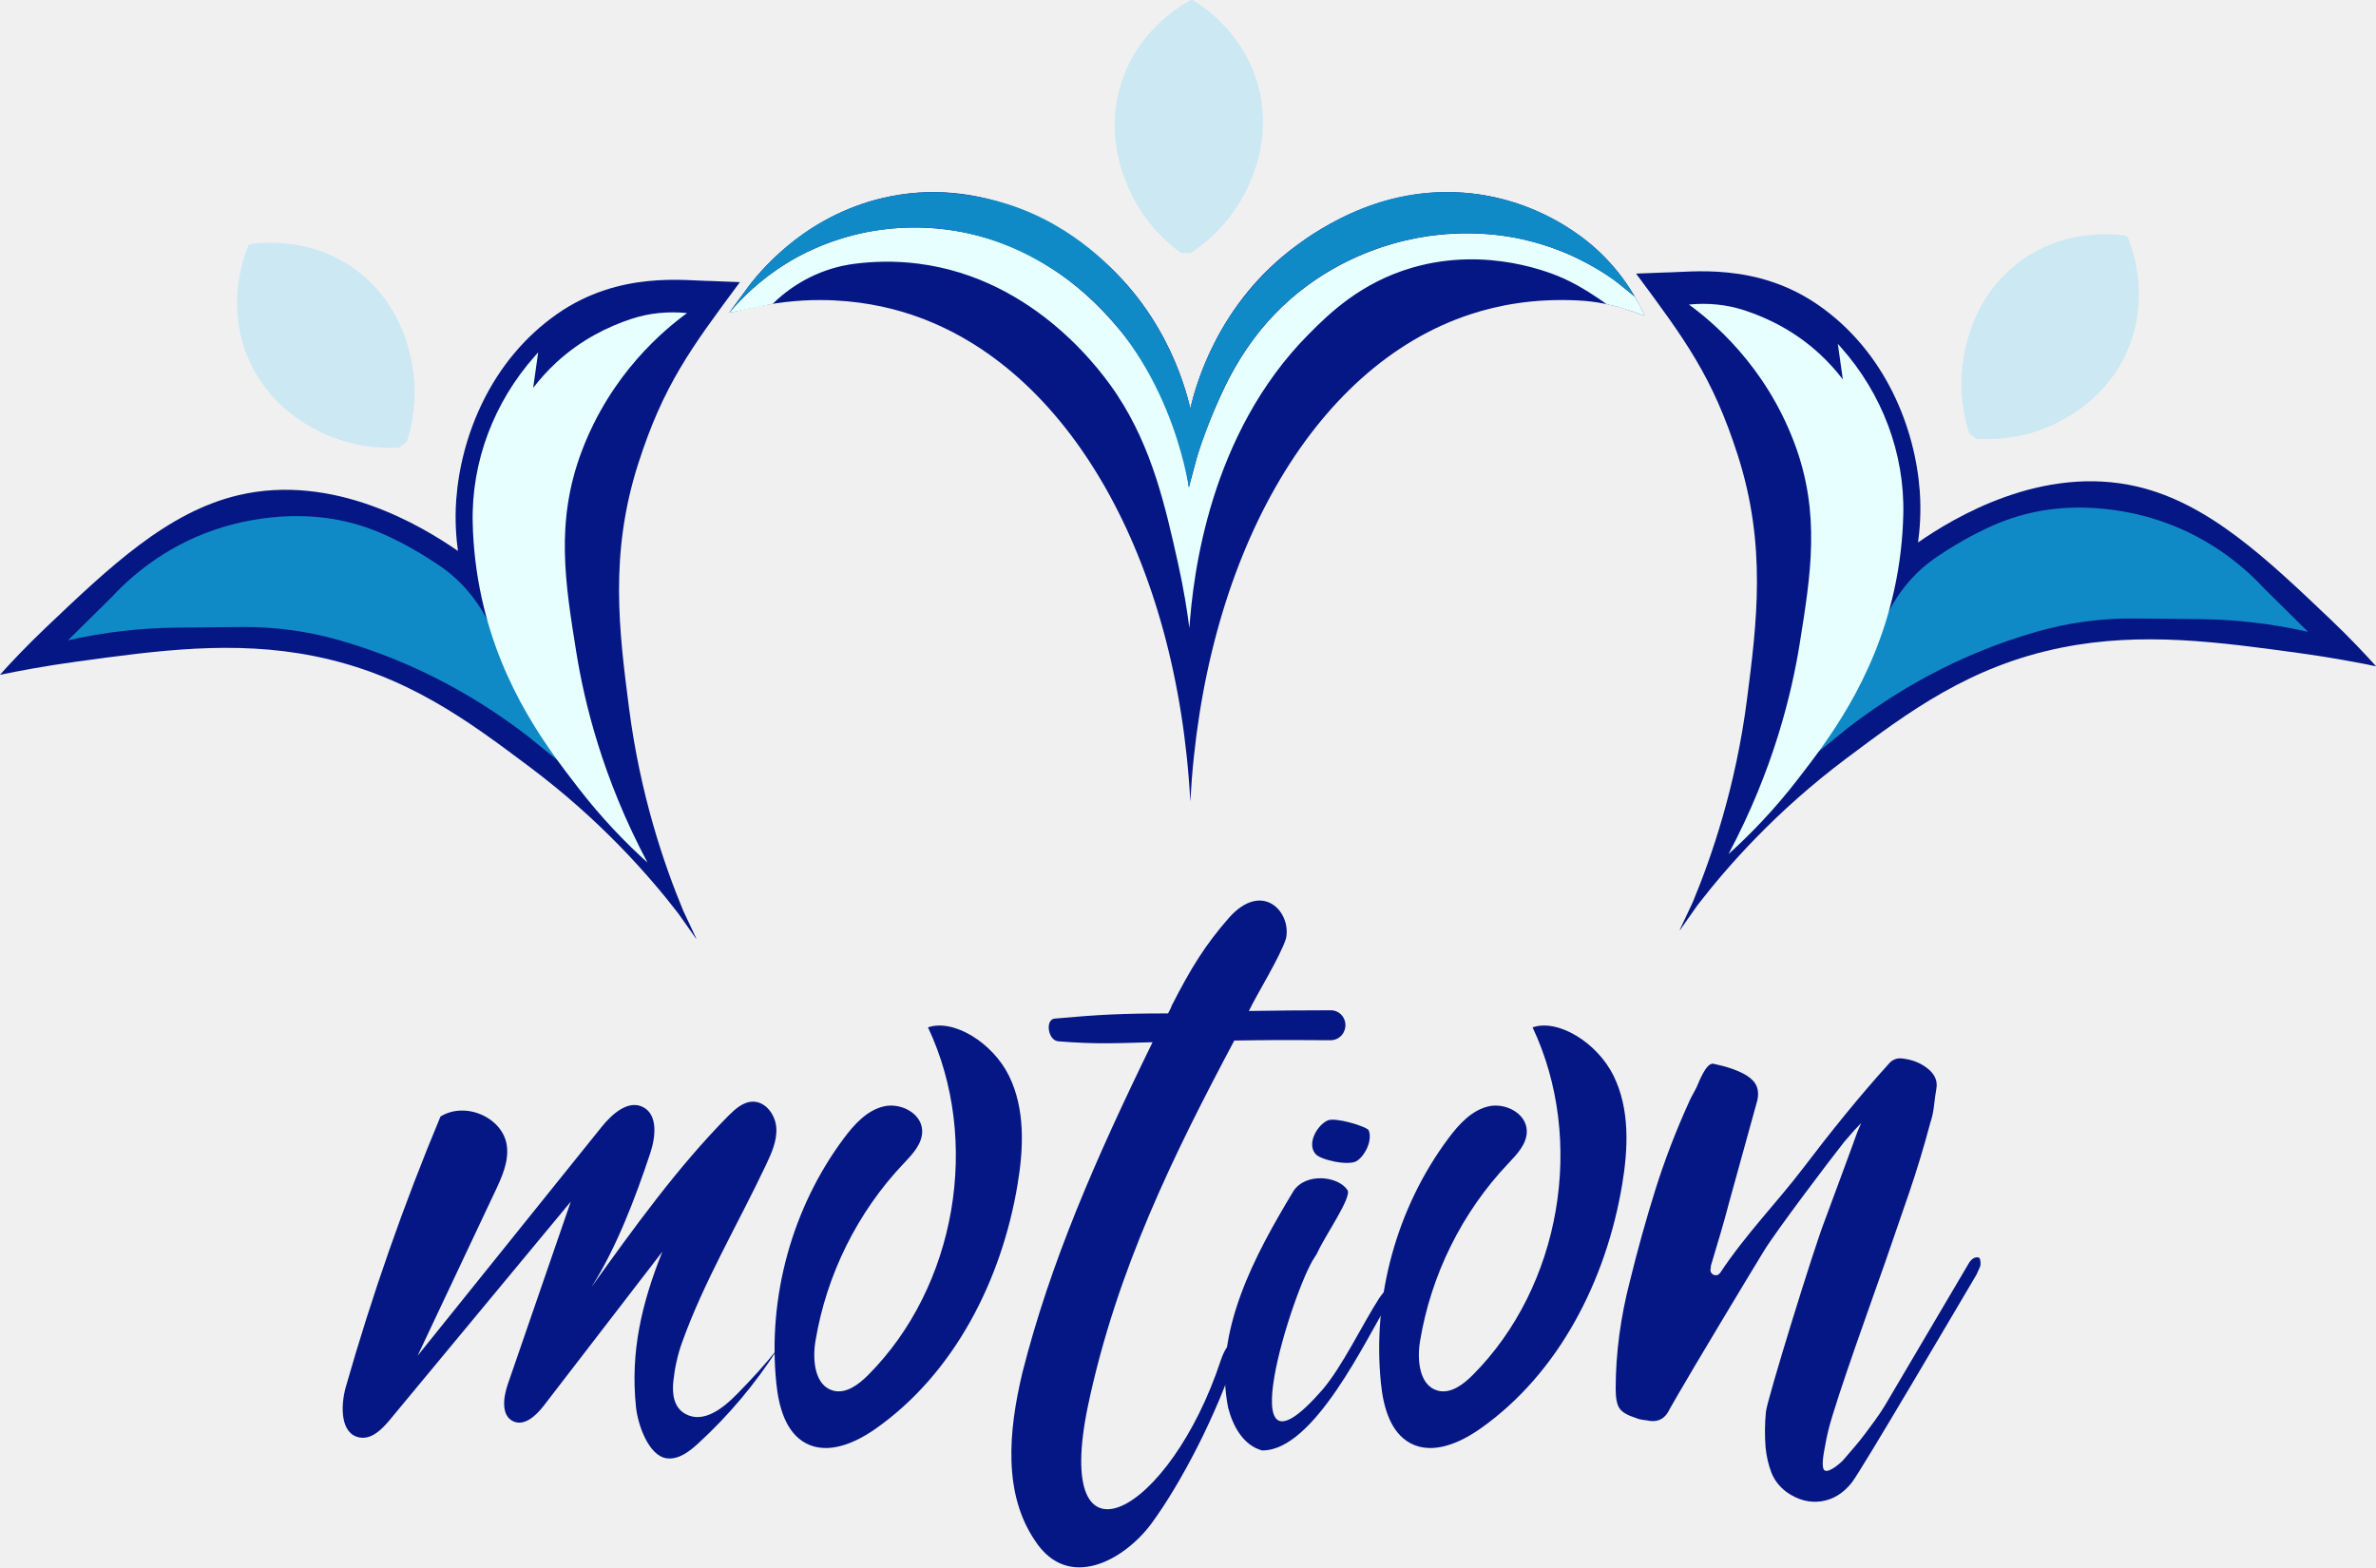
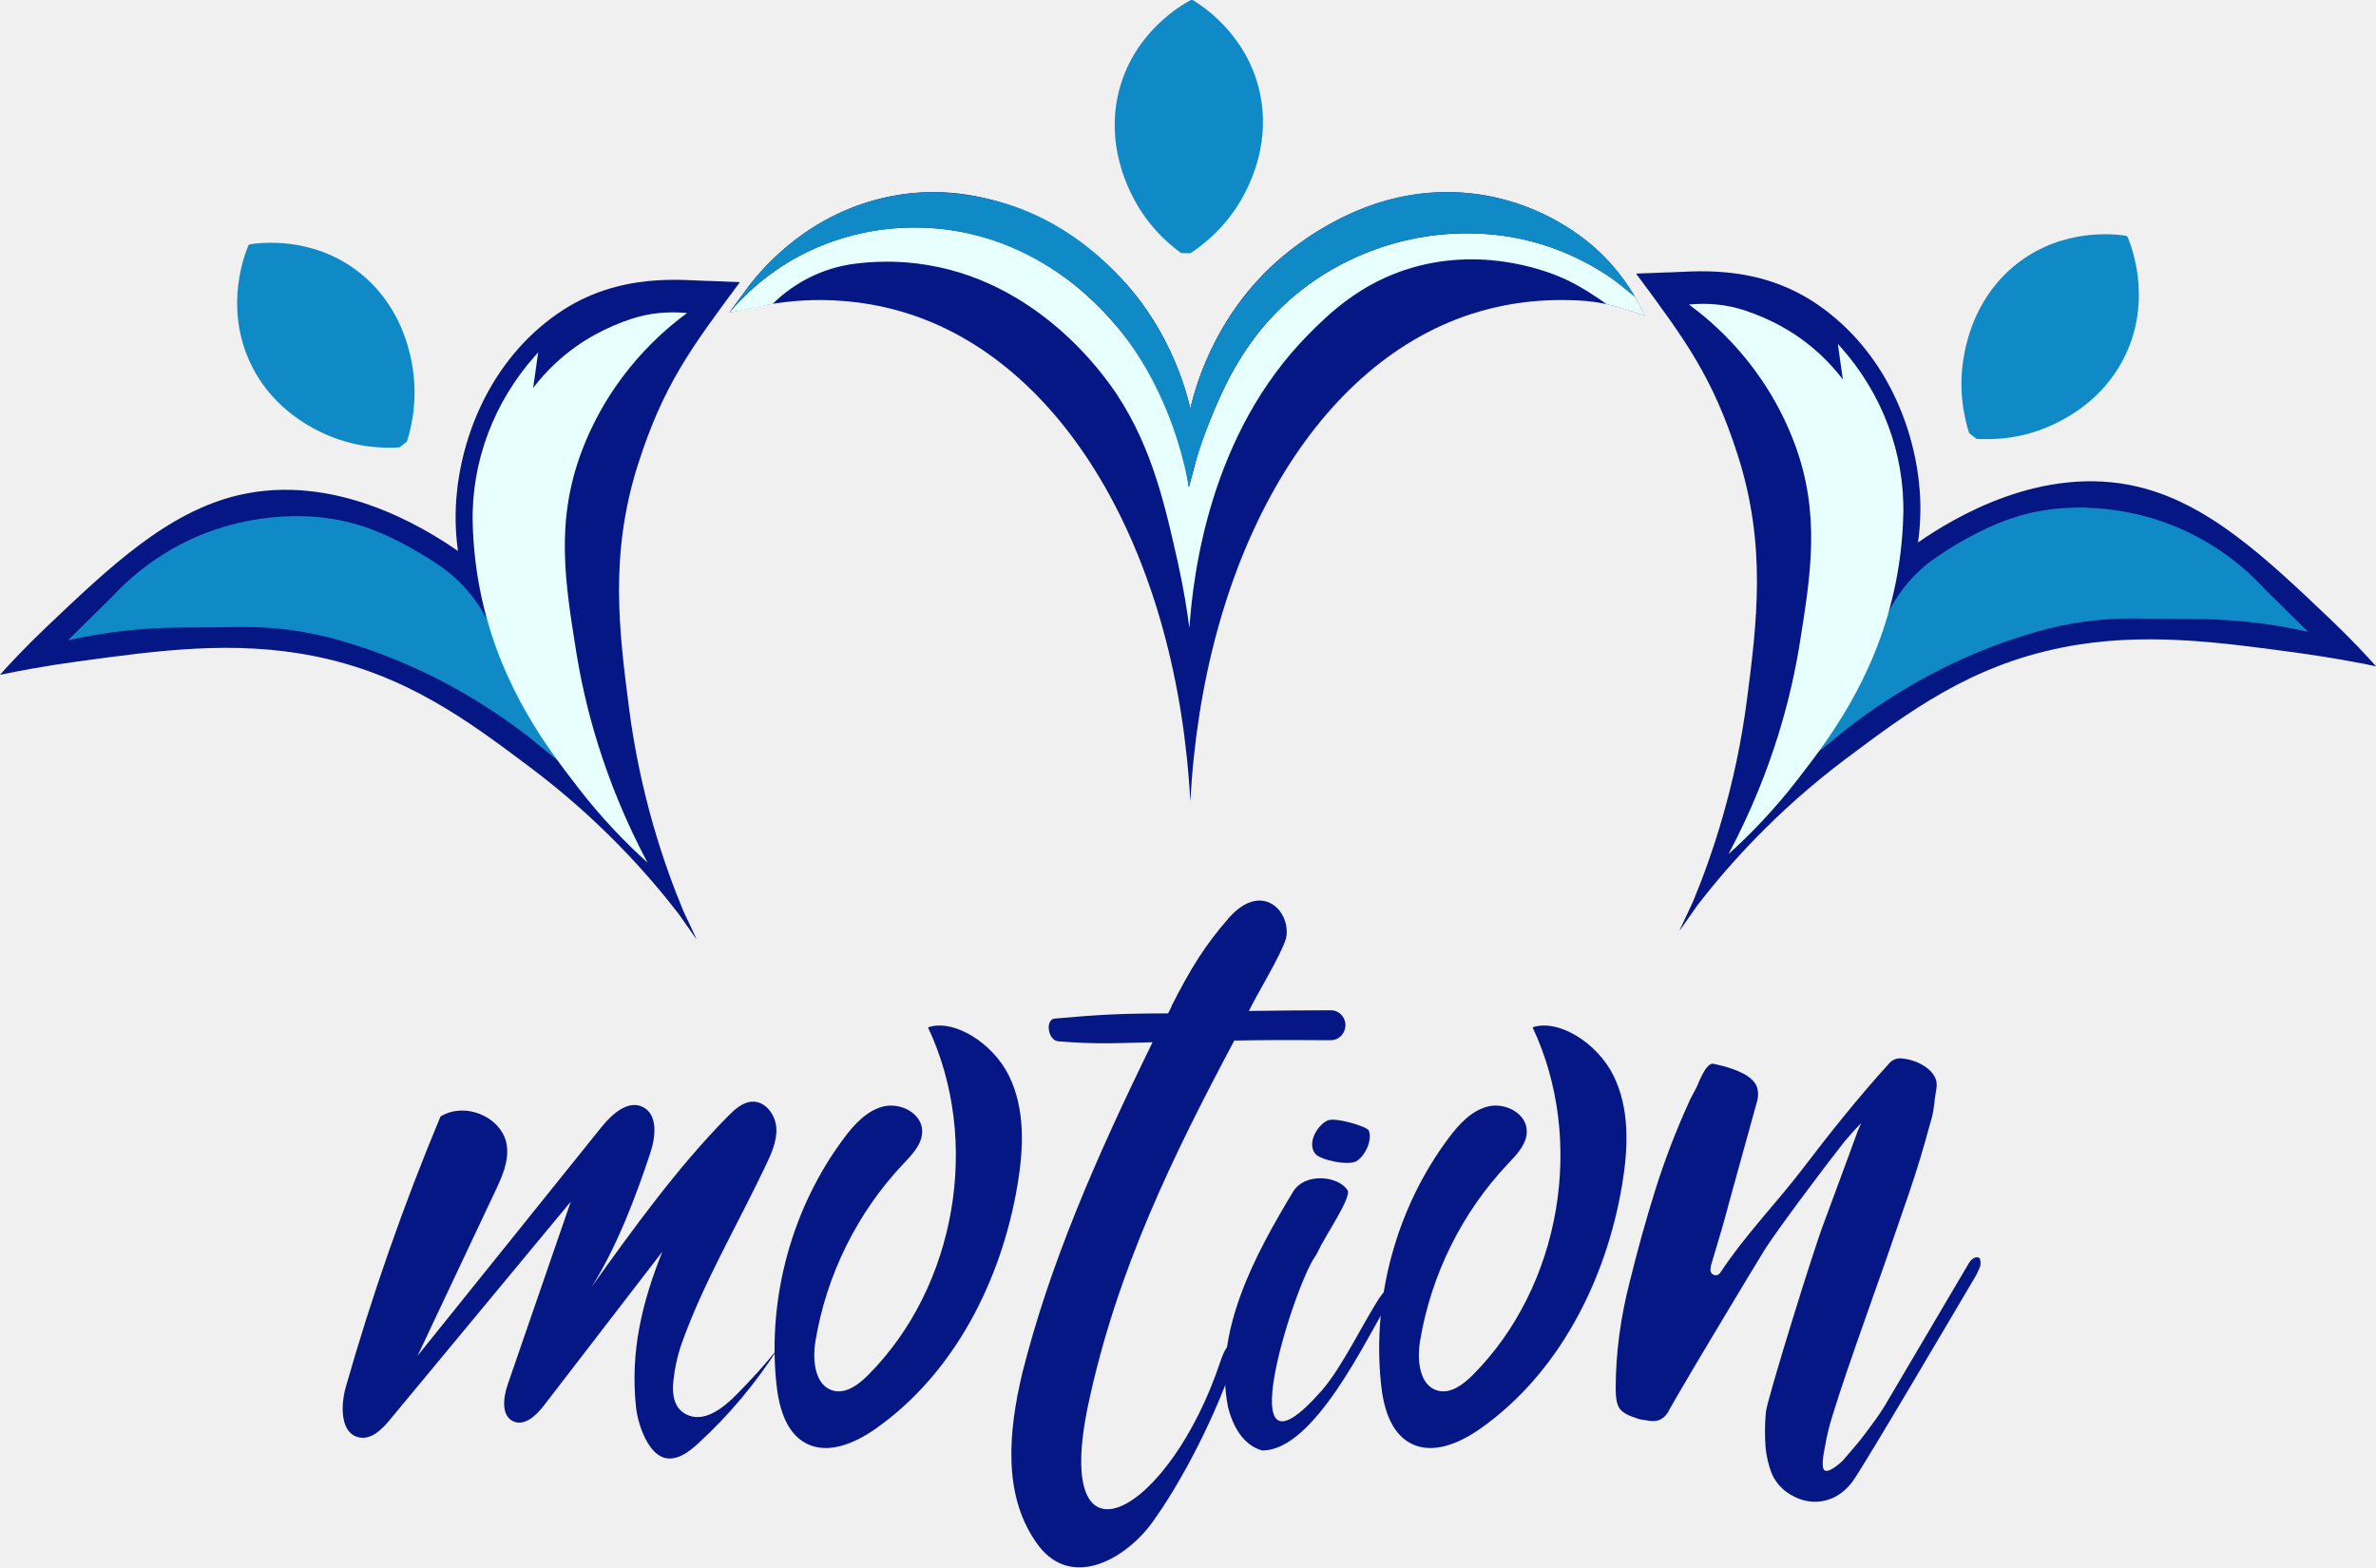
<svg xmlns="http://www.w3.org/2000/svg" width="144" height="95" viewBox="0 0 144 95" fill="none">
  <g clip-path="url(#clip0_198_9939)">
    <path d="M80.655 61.235C78.937 61.235 77.253 61.253 75.69 61.278C76.155 60.294 77.59 57.989 77.94 56.885C78.286 55.29 76.517 53.35 74.489 55.622C73.038 57.279 72.169 58.69 71.01 60.961C71.01 61.023 70.791 61.425 70.791 61.425C68.067 61.425 66.641 61.493 63.916 61.739C63.336 61.8 63.5 63.055 64.135 63.116C66.455 63.3 67.532 63.233 69.852 63.171C66.373 70.291 63.649 76.553 61.968 83.183C61.098 86.805 60.809 90.549 62.722 93.374C64.75 96.503 68.17 94.539 69.794 92.332C71.591 89.876 73.738 85.763 74.954 82.018C75.127 80.853 74.397 81.216 73.99 82.443C70.916 91.772 63.737 95.741 65.942 85.185C67.681 76.959 71.153 69.944 74.805 63.07C74.978 63.07 75.997 63.051 76.112 63.051C77.618 63.03 79.132 63.042 80.643 63.051C81.011 63.051 81.345 62.827 81.476 62.477C81.476 62.471 81.482 62.464 81.482 62.458C81.704 61.868 81.278 61.232 80.655 61.235Z" fill="#051784" />
    <path d="M84.167 78.923C82.817 81.087 79.652 87.96 76.483 87.914C75.319 87.585 74.714 86.408 74.434 85.326C73.504 80.761 76.064 76.052 78.393 72.191C79.138 71.059 81.102 71.281 81.662 72.129C81.966 72.523 80.308 74.902 79.877 75.855C79.822 75.975 79.758 76.085 79.682 76.193C78.378 78.084 74.315 90.908 80.138 84.247C81.348 82.836 82.558 80.294 83.583 78.692C84.468 77.423 84.681 78.121 84.167 78.92V78.923ZM82.221 70.374C81.722 70.684 79.965 70.297 79.706 69.919C79.202 69.286 79.837 68.188 80.473 67.909C80.95 67.709 82.808 68.271 82.951 68.508C83.197 69.129 82.72 70.063 82.221 70.374Z" fill="#051784" />
    <path d="M112.414 68.471L111.785 69.194C110.958 70.229 107.647 74.61 106.911 75.812C106.029 77.247 102.526 83.082 101.681 84.554L101.191 85.409C100.945 85.95 100.55 86.19 100.005 86.128C99.869 86.098 99.726 86.076 99.577 86.061C99.428 86.045 99.285 86.008 99.148 85.947C98.659 85.796 98.33 85.609 98.166 85.384C98.002 85.16 97.92 84.76 97.92 84.192C97.92 83.082 97.996 81.978 98.145 80.881C98.294 79.787 98.506 78.711 98.78 77.659C99.245 75.769 99.756 73.927 100.316 72.141C100.875 70.356 101.55 68.591 102.341 66.848C102.477 66.519 102.663 66.227 102.812 65.926C102.949 65.643 103.393 64.379 103.852 64.478C104.49 64.613 105.6 64.899 106.144 65.409C106.497 65.711 106.622 66.129 106.512 66.67L104.794 72.885C104.63 73.516 104.454 74.155 104.262 74.8C104.071 75.446 103.879 76.085 103.691 76.716C103.691 76.777 103.685 76.845 103.669 76.918C103.612 77.235 104.004 77.432 104.217 77.189L104.262 77.137C105.816 74.794 107.713 72.867 109.295 70.786C110.891 68.683 112.703 66.427 114.448 64.506C114.64 64.266 114.883 64.146 115.184 64.146C115.893 64.207 116.479 64.447 116.945 64.865C117.297 65.197 117.434 65.572 117.355 65.99C117.3 66.322 117.252 66.667 117.212 67.026C117.173 67.386 117.097 67.733 116.987 68.062C116.604 69.504 116.175 70.921 115.698 72.32C115.221 73.715 114.737 75.12 114.245 76.531C113.618 78.333 111.271 84.803 110.809 86.694C110.727 87.023 110.66 87.355 110.605 87.684C110.578 87.841 110.328 88.947 110.581 89.122C110.86 89.316 111.648 88.572 111.675 88.538C112.137 87.997 112.609 87.478 113.034 86.906C113.457 86.334 113.865 85.809 114.245 85.178L119.295 76.614C119.596 76.073 119.958 76.202 119.985 76.276C120.013 76.353 120.077 76.587 119.994 76.799L119.791 77.251C118.672 79.141 112.898 88.975 112.241 89.848C111.724 90.509 111.101 90.89 110.38 90.998C109.656 91.102 108.954 90.915 108.273 90.435C107.835 90.103 107.531 89.707 107.352 89.242C107.175 88.775 107.06 88.274 107.005 87.733C106.95 87.014 106.956 86.291 107.026 85.572C107.093 84.853 109.918 75.704 110.575 74.023C110.575 74.023 112.515 68.788 112.569 68.606L112.8 68.068L112.423 68.468L112.414 68.471Z" fill="#051784" />
    <path d="M56.239 62.265C59.48 69.129 57.954 77.991 52.612 83.346C52.04 83.918 51.286 84.493 50.508 84.293C49.379 84.001 49.227 82.446 49.422 81.284C50.085 77.269 51.97 73.469 54.758 70.531C55.303 69.959 55.92 69.313 55.889 68.52C55.847 67.463 54.57 66.817 53.551 67.063C52.532 67.309 51.772 68.151 51.14 68.997C48.008 73.196 46.515 78.612 47.05 83.844C47.193 85.252 47.61 86.829 48.85 87.484C50.191 88.188 51.827 87.469 53.068 86.599C57.835 83.245 60.703 77.598 61.669 71.806C62.041 69.59 62.138 67.211 61.147 65.2C60.155 63.19 57.778 61.736 56.242 62.271L56.239 62.265Z" fill="#051784" />
    <path d="M26.69 67.69C24.462 73.027 22.546 78.499 20.959 84.063C20.631 85.222 20.621 86.924 21.798 87.13C22.534 87.26 23.16 86.623 23.638 86.045C27.289 81.64 30.941 77.238 34.593 72.833C33.322 76.522 32.048 80.208 30.777 83.897C30.503 84.69 30.354 85.802 31.108 86.15C31.793 86.463 32.498 85.796 32.96 85.197C35.353 82.086 37.749 78.975 40.142 75.867C38.895 78.997 38.199 81.908 38.543 85.264C38.655 86.374 39.318 88.249 40.41 88.391C41.127 88.483 41.775 87.985 42.31 87.493C44.168 85.793 45.804 83.844 47.16 81.714C46.308 82.784 45.603 83.537 44.7 84.465C43.797 85.394 42.608 86.304 41.529 85.695C40.841 85.308 40.726 84.514 40.808 83.724C40.89 82.934 41.066 82.129 41.328 81.394C42.669 77.656 44.718 74.216 46.415 70.626C46.752 69.913 47.096 69.163 47.05 68.376C47.005 67.589 46.418 66.771 45.636 66.774C45.041 66.774 44.548 67.226 44.125 67.65C41.088 70.718 38.366 74.493 35.849 78.01C37.366 75.621 38.518 72.581 39.412 69.888C39.735 68.914 39.881 67.576 38.977 67.106C38.081 66.639 37.098 67.515 36.46 68.308C32.741 72.931 29.026 77.555 25.307 82.178C26.876 78.849 28.445 75.523 30.017 72.194C30.421 71.336 30.835 70.42 30.722 69.476C30.518 67.758 28.223 66.719 26.687 67.681L26.69 67.69Z" fill="#051784" />
    <path d="M92.881 62.265C96.123 69.129 94.596 77.991 89.254 83.346C88.682 83.918 87.928 84.493 87.15 84.293C86.022 84.001 85.87 82.446 86.064 81.284C86.727 77.269 88.612 73.469 91.401 70.531C91.945 69.959 92.562 69.313 92.532 68.52C92.489 67.463 91.212 66.817 90.193 67.063C89.175 67.309 88.415 68.151 87.782 68.997C84.65 73.196 83.157 78.612 83.693 83.844C83.835 85.252 84.252 86.829 85.493 87.484C86.834 88.188 88.469 87.469 89.71 86.599C94.478 83.245 97.345 77.598 98.312 71.806C98.683 69.59 98.78 67.211 97.789 65.2C96.798 63.19 94.42 61.736 92.884 62.271L92.881 62.265Z" fill="#051784" />
-     <path d="M119.341 26.255C119.061 25.373 118.623 23.572 119.061 21.38C119.228 20.544 119.806 17.875 122.269 15.963C125.075 13.781 128.253 14.199 128.858 14.291L128.946 14.356C129.18 14.928 130.357 17.94 128.946 21.223C127.711 24.104 125.291 25.318 124.531 25.687C122.536 26.652 120.7 26.658 119.788 26.6L119.344 26.255H119.341Z" fill="#CBE8F3" />
+     <path d="M119.341 26.255C119.061 25.373 118.623 23.572 119.061 21.38C119.228 20.544 119.806 17.875 122.269 15.963C125.075 13.781 128.253 14.199 128.858 14.291L128.946 14.356C129.18 14.928 130.357 17.94 128.946 21.223C127.711 24.104 125.291 25.318 124.531 25.687C122.536 26.652 120.7 26.658 119.788 26.6L119.344 26.255H119.341Z" fill="#0f8ac6" />
    <path d="M99.157 16.584C102.152 20.621 103.791 22.828 105.32 27.593C107.078 33.074 106.476 37.743 105.877 42.403C105.193 47.7 103.745 51.905 102.59 54.687L101.799 56.369H101.821L102.888 54.853C104.724 52.477 107.656 49.151 111.9 45.969C115.634 43.172 119.374 40.365 124.969 39.249C129.831 38.278 134.44 38.911 139.387 39.59C141.318 39.855 142.908 40.159 144.006 40.387C143.383 39.692 142.437 38.678 141.221 37.522C137.356 33.845 133.86 30.516 129.551 29.498C123.771 28.134 118.41 31.377 116.245 32.88C116.346 32.151 116.443 31.066 116.349 29.76C116.069 25.982 114.302 21.352 110.228 18.509C106.449 15.871 102.438 16.511 100.948 16.514L99.163 16.584H99.157Z" fill="#051784" />
    <path d="M109.89 45.831C111.423 42.895 112.952 39.962 114.485 37.027C115.172 35.708 116.166 34.571 117.398 33.747C117.407 33.741 117.416 33.734 117.422 33.728C117.957 33.372 119.845 32.105 121.913 31.414C126.033 30.033 129.937 31.232 130.986 31.592C134.188 32.683 136.243 34.608 137.241 35.687L139.883 38.296C137.715 37.804 135.505 37.546 133.285 37.525L129.35 37.488C127.356 37.469 125.37 37.737 123.452 38.284L123.412 38.296C118.471 39.71 114.655 42.062 111.961 44.146L109.89 45.828V45.831Z" fill="#108AC6" />
    <path d="M102.359 18.46C103.715 19.449 106.968 22.105 108.756 26.867C110.362 31.146 109.732 34.878 109.076 38.994C108.592 42.01 107.504 46.599 104.758 51.767C106.099 50.559 107.543 49.065 108.948 47.245C110.705 44.97 113.573 41.281 114.792 35.794C115.151 34.183 115.315 32.64 115.351 31.201C115.446 27.463 114.053 23.845 111.581 21.063L111.383 20.842L111.687 22.997C111.301 22.493 110.839 21.967 110.286 21.457C108.778 20.064 107.13 19.271 105.728 18.81C104.642 18.453 103.493 18.346 102.359 18.46Z" fill="#E7FFFF" />
-     <path d="M71.582 15.339C70.84 14.802 69.423 13.615 68.487 11.592C68.131 10.821 67.021 8.328 67.869 5.312C68.836 1.869 71.634 0.292 72.175 0H72.284C72.81 0.317 75.529 2.029 76.331 5.515C77.034 8.57 75.808 11.005 75.416 11.758C74.382 13.735 72.911 14.848 72.144 15.349L71.585 15.339H71.582Z" fill="#CBE8F3" />
+     <path d="M71.582 15.339C70.84 14.802 69.423 13.615 68.487 11.592C68.131 10.821 67.021 8.328 67.869 5.312C68.836 1.869 71.634 0.292 72.175 0H72.284C72.81 0.317 75.529 2.029 76.331 5.515C77.034 8.57 75.808 11.005 75.416 11.758C74.382 13.735 72.911 14.848 72.144 15.349L71.585 15.339H71.582Z" fill="#0f8ac6" />
    <path d="M99.677 19.142C98.808 17.227 97.485 15.552 95.794 14.322C94.411 13.317 92.586 12.351 90.321 11.9C84.31 10.704 79.749 14.027 78.606 14.86C73.817 18.349 72.47 23.354 72.141 24.764C71.813 23.354 70.466 18.349 65.677 14.86C64.534 14.027 59.973 10.704 53.962 11.9C49.115 12.865 46.293 16.176 45.481 17.205L44.195 18.954L45.469 18.672C46.874 18.358 48.309 18.18 49.747 18.186C51.961 18.198 53.767 18.589 55.169 19.05C64.801 22.216 71.36 33.971 72.141 48.594C72.92 33.971 79.478 22.213 89.114 19.05C90.744 18.515 92.921 18.072 95.651 18.211C96.773 18.266 97.88 18.497 98.938 18.875L99.68 19.139L99.677 19.142Z" fill="#051784" />
    <path d="M44.198 18.954C44.919 18.103 46.056 16.953 47.695 15.945C48.358 15.536 50.064 14.562 52.487 14.076C53.344 13.904 55.871 13.473 58.933 14.196C63.856 15.355 66.76 18.693 67.802 19.923C70.992 23.692 71.807 27.749 72.053 29.541L72.549 27.691C72.71 27.156 72.959 26.403 73.318 25.524C73.963 23.947 75.003 21.401 77.201 19.096C79.859 16.305 82.936 15.195 84.431 14.768C88.439 13.624 91.726 14.359 92.656 14.592C95.025 15.189 96.779 16.228 97.847 16.981L99.075 17.977L99.221 18.232L99.364 18.484L99.58 18.924L99.68 19.142L99.337 19.019L98.905 18.865L97.95 18.573C97.95 18.573 97.938 18.57 97.932 18.567L97.375 18.438C96.855 18.06 95.779 17.331 94.763 16.877C94.125 16.591 90.178 14.891 85.596 16.222C82.464 17.132 80.54 19.022 79.32 20.252C73.318 26.292 72.309 34.804 72.084 38.072C71.959 37.094 71.749 35.726 71.39 34.116C70.636 30.743 69.84 27.171 67.714 23.947C66.921 22.742 62.831 16.873 55.616 15.976C54.208 15.8 52.91 15.844 51.769 15.991C49.908 16.234 48.178 17.092 46.831 18.416L44.198 18.958V18.954Z" fill="#E7FFFF" />
    <path d="M44.198 18.954C44.809 18.232 45.767 17.239 47.12 16.314C50.848 13.775 54.691 13.756 55.923 13.796C59.87 13.922 62.633 15.591 63.713 16.268C70.305 20.399 71.783 27.983 72.053 29.538C72.214 28.816 72.482 27.786 72.92 26.59C73.75 24.322 75.094 20.639 78.663 17.743C82.823 14.365 87.424 14.153 88.533 14.131C92.386 14.055 95.18 15.441 95.785 15.748C97.004 16.363 97.953 17.043 98.662 17.639C98.674 17.648 98.71 17.679 98.722 17.688C98.798 17.753 98.868 17.808 98.938 17.863C98.963 17.882 98.987 17.9 99.008 17.922C99.029 17.94 99.054 17.956 99.072 17.974C99.069 17.968 99.066 17.962 99.063 17.959C99.063 17.956 99.057 17.949 99.057 17.946C98.817 17.534 98.458 16.975 97.956 16.366C96.077 14.091 93.678 12.856 91.68 12.247C89.683 11.638 88.196 11.654 87.934 11.648C84.185 11.555 81.467 13.077 80.162 13.827C79.26 14.347 76.14 16.259 73.929 20.175C72.923 21.958 72.415 23.605 72.141 24.767C72.05 24.374 71.907 23.827 71.691 23.188C71.248 21.875 70.186 19.256 67.906 16.827C66.924 15.782 64.108 12.862 59.435 11.958C58.279 11.734 57.197 11.623 56.236 11.651C54.001 11.712 52.402 12.309 51.967 12.462C49.516 13.338 47.859 14.725 46.959 15.595L46.494 16.053L45.98 16.609L45.417 17.294L44.198 18.951V18.954Z" fill="#108AC6" />
-     <path d="M24.659 26.772C24.939 25.89 25.377 24.088 24.939 21.896C24.772 21.06 24.194 18.392 21.731 16.48C18.925 14.297 15.747 14.715 15.142 14.808L15.054 14.872C14.82 15.444 13.643 18.456 15.054 21.74C16.288 24.62 18.709 25.834 19.469 26.203C21.464 27.168 23.3 27.174 24.212 27.116L24.656 26.772H24.659Z" fill="#CBE8F3" />
+     <path d="M24.659 26.772C24.939 25.89 25.377 24.088 24.939 21.896C24.772 21.06 24.194 18.392 21.731 16.48C18.925 14.297 15.747 14.715 15.142 14.808L15.054 14.872C14.82 15.444 13.643 18.456 15.054 21.74C16.288 24.62 18.709 25.834 19.469 26.203C21.464 27.168 23.3 27.174 24.212 27.116L24.656 26.772H24.659Z" fill="#0f8ac6" />
    <path d="M44.843 17.101C41.848 21.137 40.209 23.344 38.679 28.109C36.922 33.59 37.524 38.26 38.123 42.92C38.807 48.216 40.255 52.422 41.41 55.204L42.2 56.885H42.179L41.112 55.37C39.276 52.993 36.344 49.667 32.1 46.486C28.366 43.688 24.626 40.882 19.031 39.766C14.169 38.794 9.56 39.428 4.613 40.107C2.682 40.371 1.092 40.676 -0.006 40.903C0.617 40.208 1.563 39.194 2.779 38.038C6.644 34.362 10.14 31.032 14.449 30.015C20.229 28.65 25.59 31.893 27.755 33.396C27.654 32.668 27.557 31.583 27.651 30.276C27.931 26.498 29.698 21.869 33.772 19.025C37.551 16.388 41.562 17.027 43.052 17.03L44.837 17.101H44.843Z" fill="#051784" />
    <path d="M34.109 46.347C32.577 43.411 31.048 40.479 29.515 37.543C28.828 36.224 27.834 35.087 26.602 34.263C26.593 34.257 26.584 34.251 26.578 34.245C26.043 33.888 24.154 32.622 22.087 31.93C17.967 30.55 14.063 31.749 13.014 32.108C9.812 33.2 7.757 35.124 6.759 36.203L4.117 38.813C6.285 38.321 8.495 38.063 10.715 38.041L14.65 38.004C16.644 37.986 18.63 38.253 20.548 38.8L20.588 38.813C25.529 40.227 29.345 42.578 32.039 44.663L34.109 46.344V46.347Z" fill="#108AC6" />
    <path d="M41.641 18.976C40.285 19.966 37.032 22.622 35.244 27.384C33.638 31.663 34.268 35.395 34.924 39.511C35.408 42.526 36.496 47.116 39.242 52.283C37.901 51.075 36.457 49.581 35.052 47.761C33.295 45.486 30.427 41.798 29.208 36.31C28.849 34.7 28.685 33.157 28.649 31.718C28.554 27.98 29.947 24.362 32.419 21.58L32.617 21.358L32.312 23.513C32.699 23.009 33.161 22.483 33.714 21.973C35.222 20.581 36.87 19.788 38.272 19.326C39.358 18.97 40.507 18.862 41.641 18.976Z" fill="#E7FFFF" />
  </g>
  <defs>
    <clipPath id="clip0_198_9939">
      <rect width="144" height="95" fill="white" />
    </clipPath>
  </defs>
</svg>
